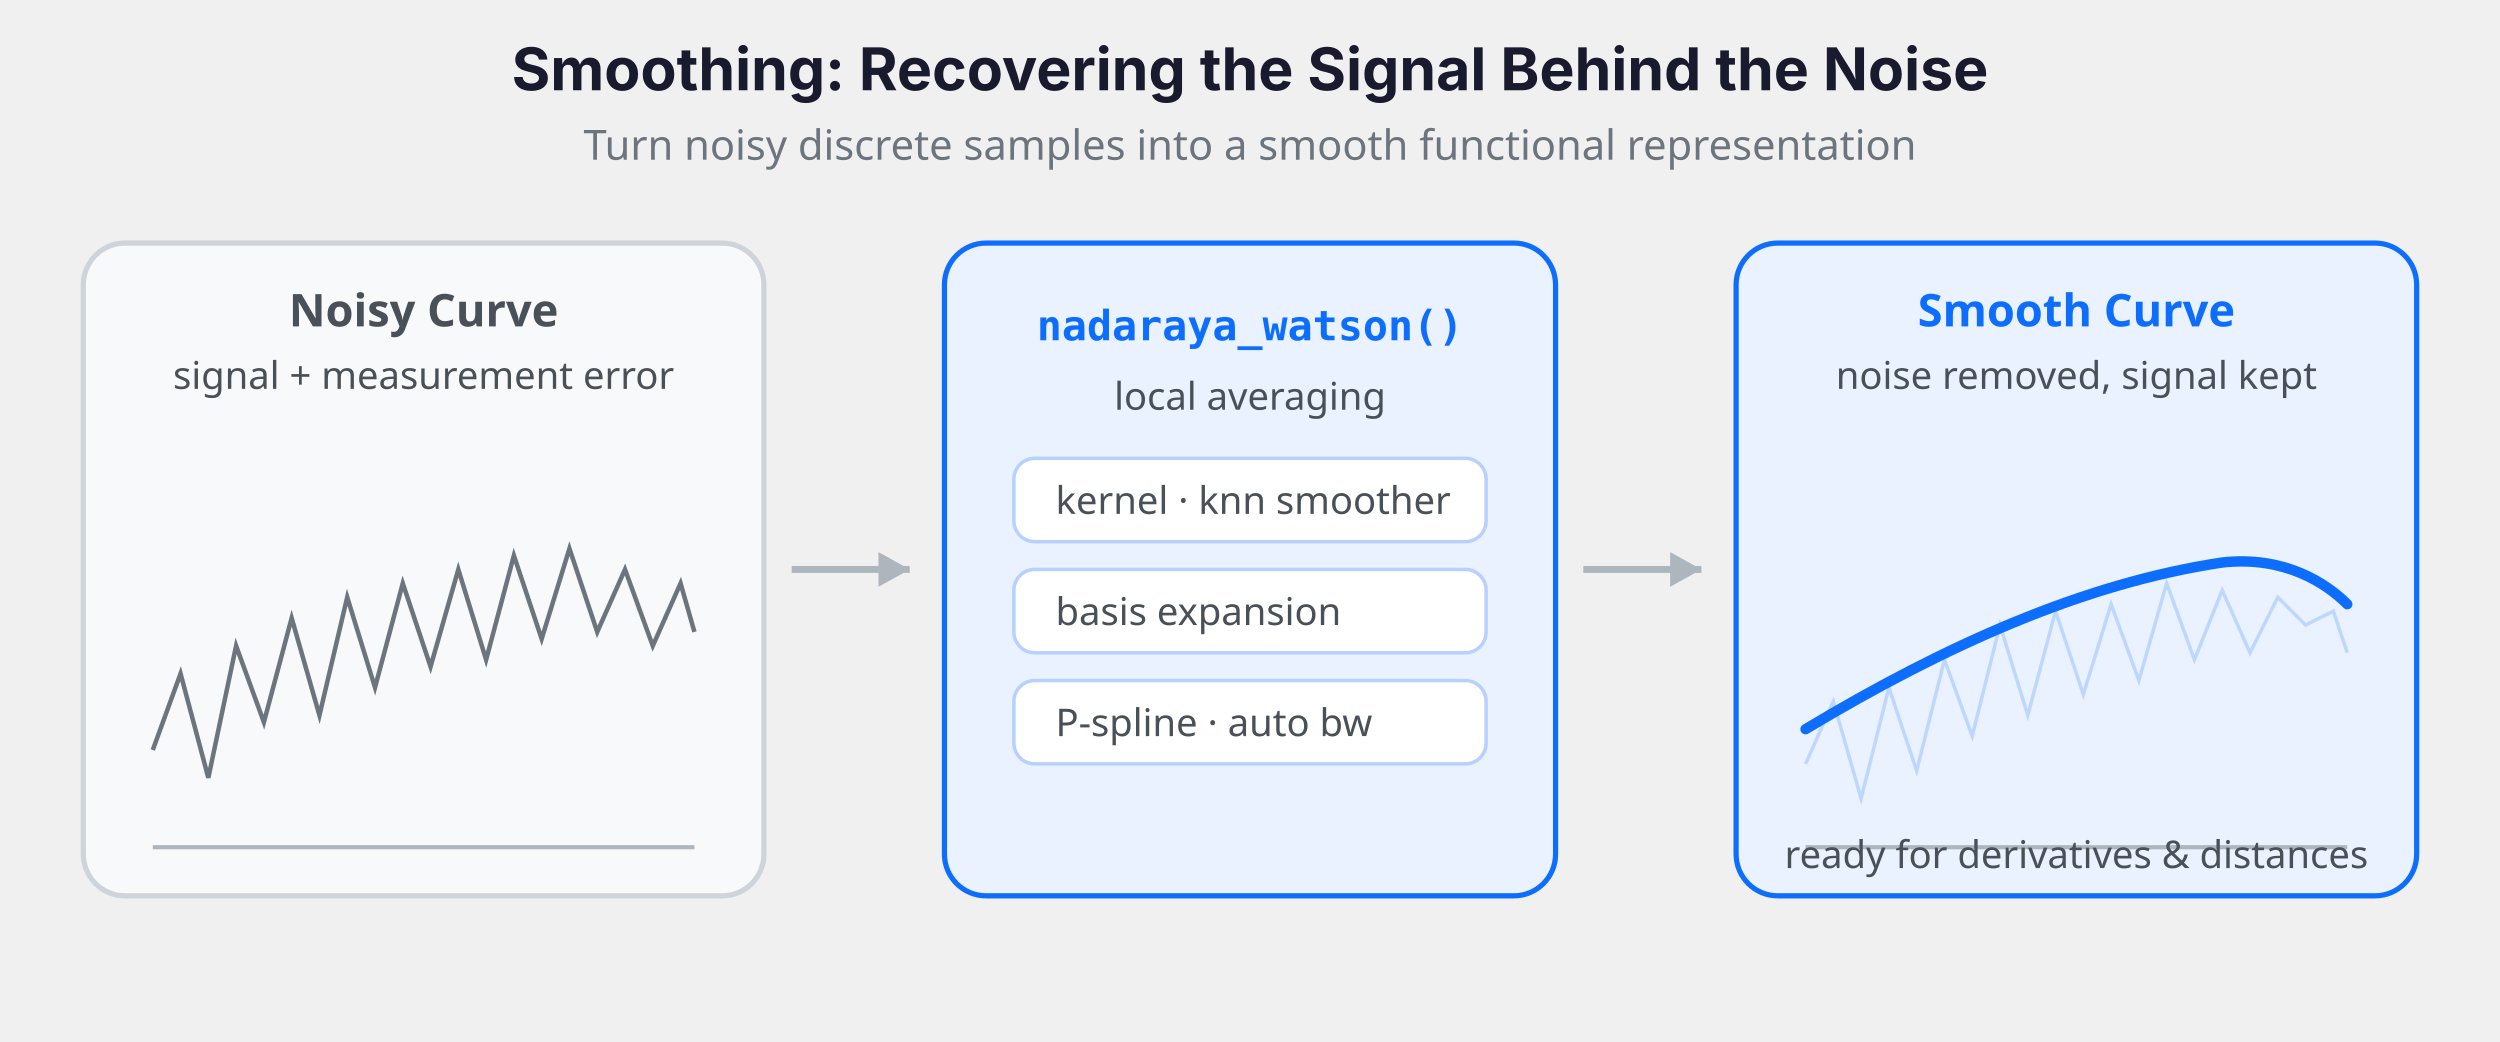
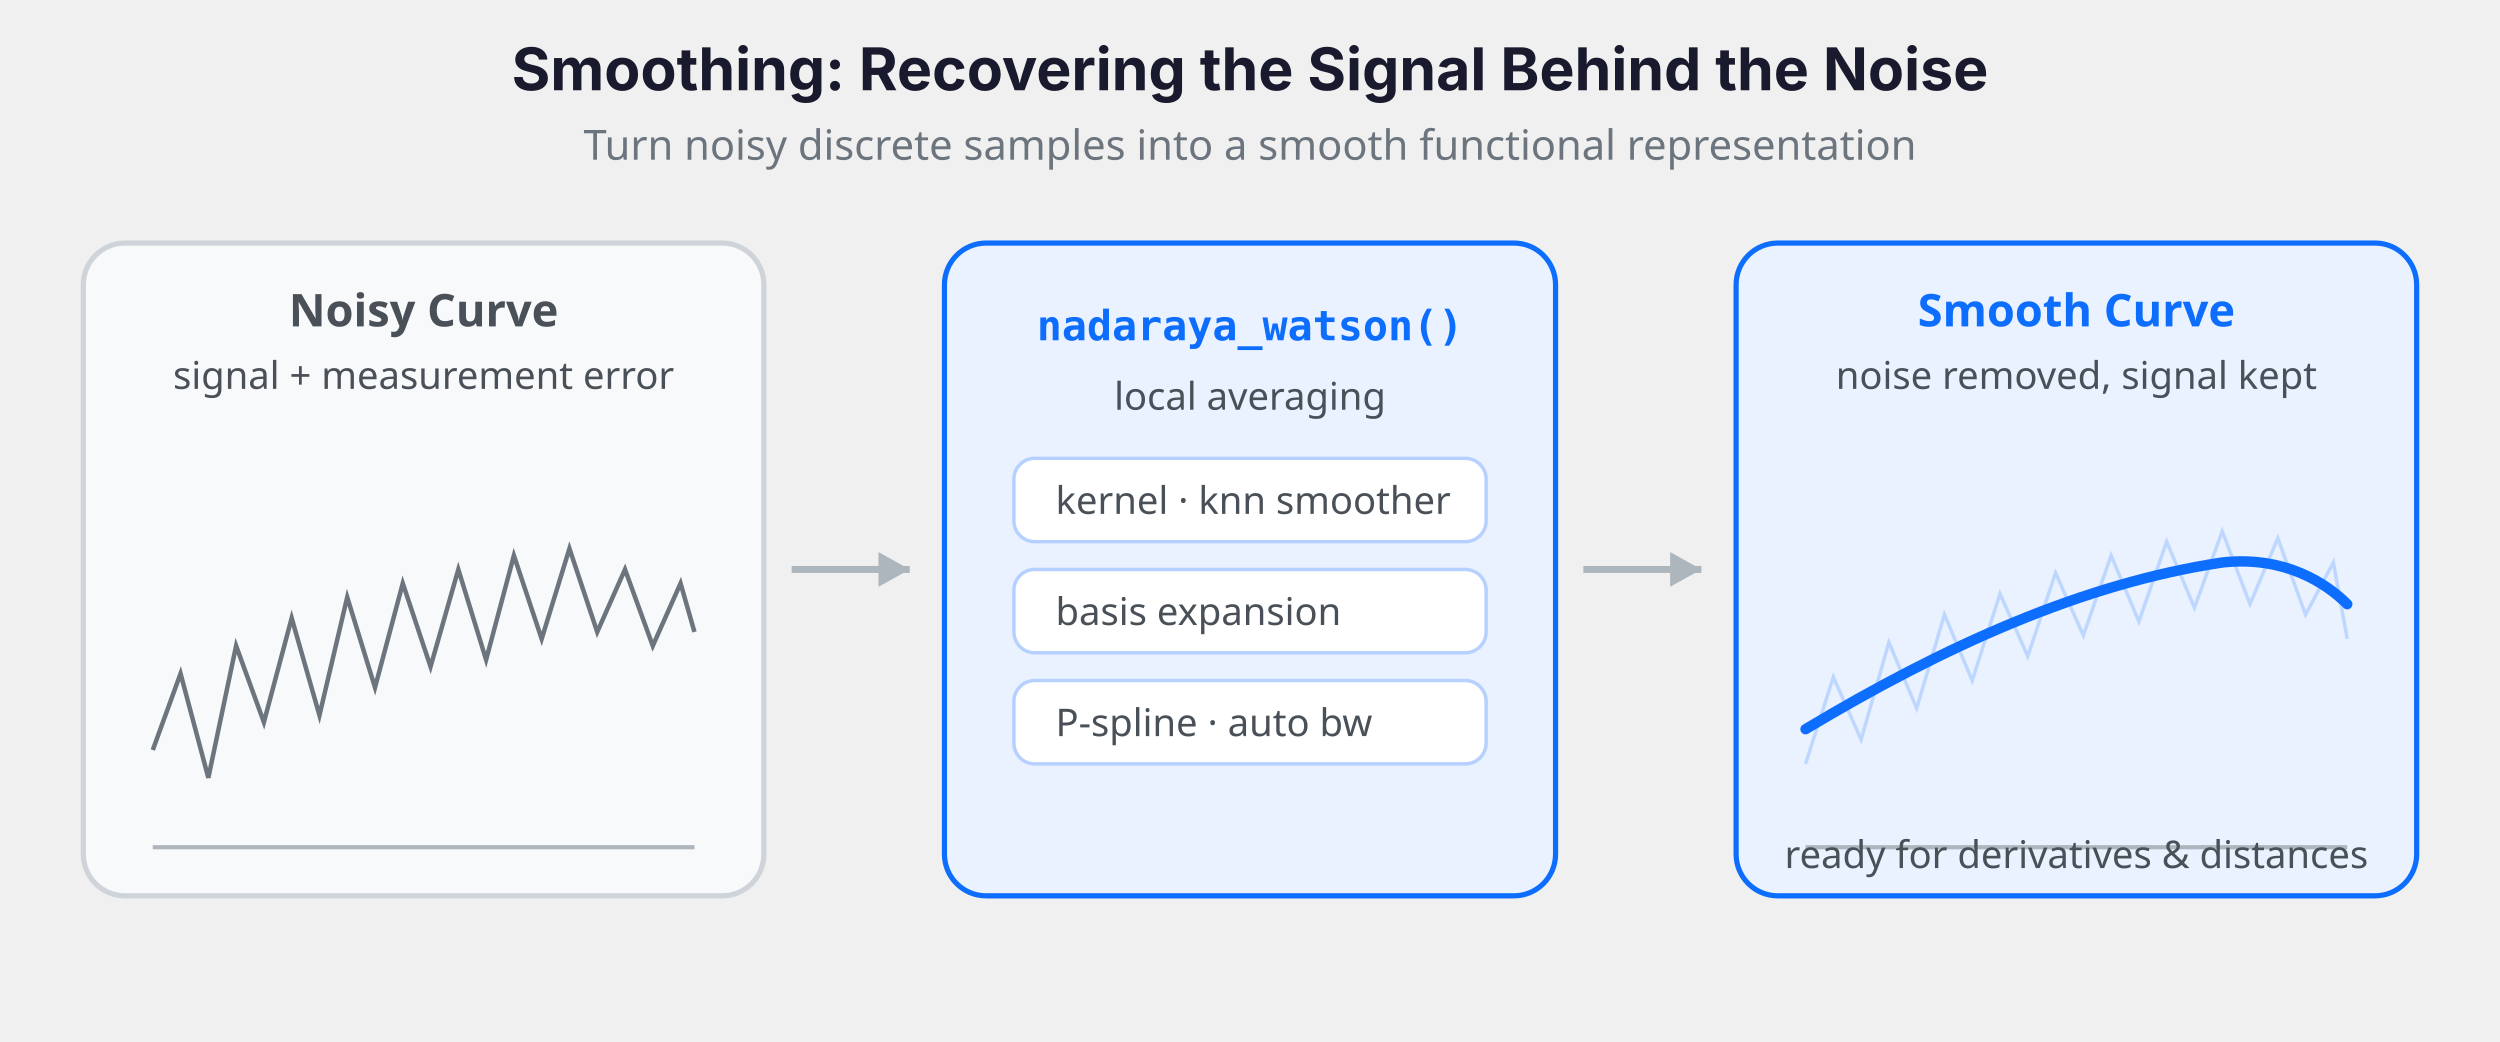
<svg xmlns="http://www.w3.org/2000/svg" viewBox="0 0 720 300" fill="none" role="img" aria-label="Smoothing a noisy curve into a smooth functional representation">
  <style>
    .ttl{font:700 17px system-ui,-apple-system,sans-serif;fill:#1a1a2e}
    .sub{font:400 12px system-ui,sans-serif;fill:#6c757d}
    .lab{font:700 13px system-ui,sans-serif}
    .sm{font:400 11px system-ui,sans-serif;fill:#495057}
    .mono{font:600 12px ui-monospace,monospace}
  </style>
  <text class="ttl" x="360" y="26" text-anchor="middle">Smoothing: Recovering the Signal Behind the Noise</text>
  <text class="sub" x="360" y="46" text-anchor="middle">Turn noisy discrete samples into a smooth functional representation</text>
  <rect x="24" y="70" width="196" height="188" rx="12" fill="#f8f9fa" stroke="#ced4da" stroke-width="1.5" />
  <text class="lab" x="122" y="94" text-anchor="middle" fill="#495057">Noisy Curve</text>
  <text class="sm" x="122" y="112" text-anchor="middle">signal + measurement error</text>
  <g transform="translate(44,124)">
    <line x1="0" y1="120" x2="156" y2="120" stroke="#adb5bd" stroke-width="1.2" />
    <path d="M0 92 L8 70 L16 100 L24 62 L32 84 L40 54 L48 82 L56 48 L64 74 L72 44 L80 68 L88 40 L96 66 L104 36 L112 60 L120 34 L128 58 L136 40 L144 62 L152 44 L156 58" stroke="#6c757d" stroke-width="1.3" />
  </g>
  <path d="M228 164 h34" stroke="#adb5bd" stroke-width="2" />
  <path d="M262 164 l-9 -5 v10 z" fill="#adb5bd" />
  <rect x="272" y="70" width="176" height="188" rx="12" fill="#eaf1ff" stroke="#0d6efd" stroke-width="1.5" />
  <text class="mono" x="360" y="98" text-anchor="middle" fill="#0d6efd">nadaraya_watson()</text>
  <text class="sm" x="360" y="118" text-anchor="middle">local averaging</text>
  <g transform="translate(292,132)">
    <rect x="0" y="0" width="136" height="24" rx="6" fill="#fff" stroke="#b6d0ff" />
    <text class="sm" x="12" y="16">kernel · knn smoother</text>
    <rect x="0" y="32" width="136" height="24" rx="6" fill="#fff" stroke="#b6d0ff" />
    <text class="sm" x="12" y="48">basis expansion</text>
    <rect x="0" y="64" width="136" height="24" rx="6" fill="#fff" stroke="#b6d0ff" />
    <text class="sm" x="12" y="80">P-spline · auto bw</text>
  </g>
  <path d="M456 164 h34" stroke="#adb5bd" stroke-width="2" />
  <path d="M490 164 l-9 -5 v10 z" fill="#adb5bd" />
  <rect x="500" y="70" width="196" height="188" rx="12" fill="#eaf1ff" stroke="#0d6efd" stroke-width="1.5" />
  <text class="lab" x="598" y="94" text-anchor="middle" fill="#0d6efd">Smooth Curve</text>
  <text class="sm" x="598" y="112" text-anchor="middle">noise removed, signal kept</text>
  <g transform="translate(520,124)">
    <line x1="0" y1="120" x2="156" y2="120" stroke="#adb5bd" stroke-width="1.2" />
-     <path d="M0 96 L8 78 L16 106 L24 74 L32 98 L40 66 L48 88 L56 56 L64 82 L72 52 L80 76 L88 50 L96 72 L104 44 L112 66 L120 46 L128 64 L136 48 L144 56 L152 52 L156 64" stroke="#0d6efd" stroke-opacity=".2" stroke-width="1" />
+     <path d="M0 96 L8 71 L16 89 L24 61 L32 80 L40 53 L48 72 L56 47 L64 65 L72 41 L80 59 L88 36 L96 55 L104 32 L112 51 L120 29 L128 50 L136 31 L144 53 L152 38 L156 60" stroke="#0d6efd" stroke-opacity=".2" stroke-width="1" />
    <path d="M0 86 C40 62 80 44 120 38 C138 36 150 44 156 50" stroke="#0d6efd" stroke-width="3" stroke-linecap="round" />
  </g>
  <text class="sm" x="598" y="250" text-anchor="middle" fill="#6c757d">ready for derivatives &amp; distances</text>
</svg>
